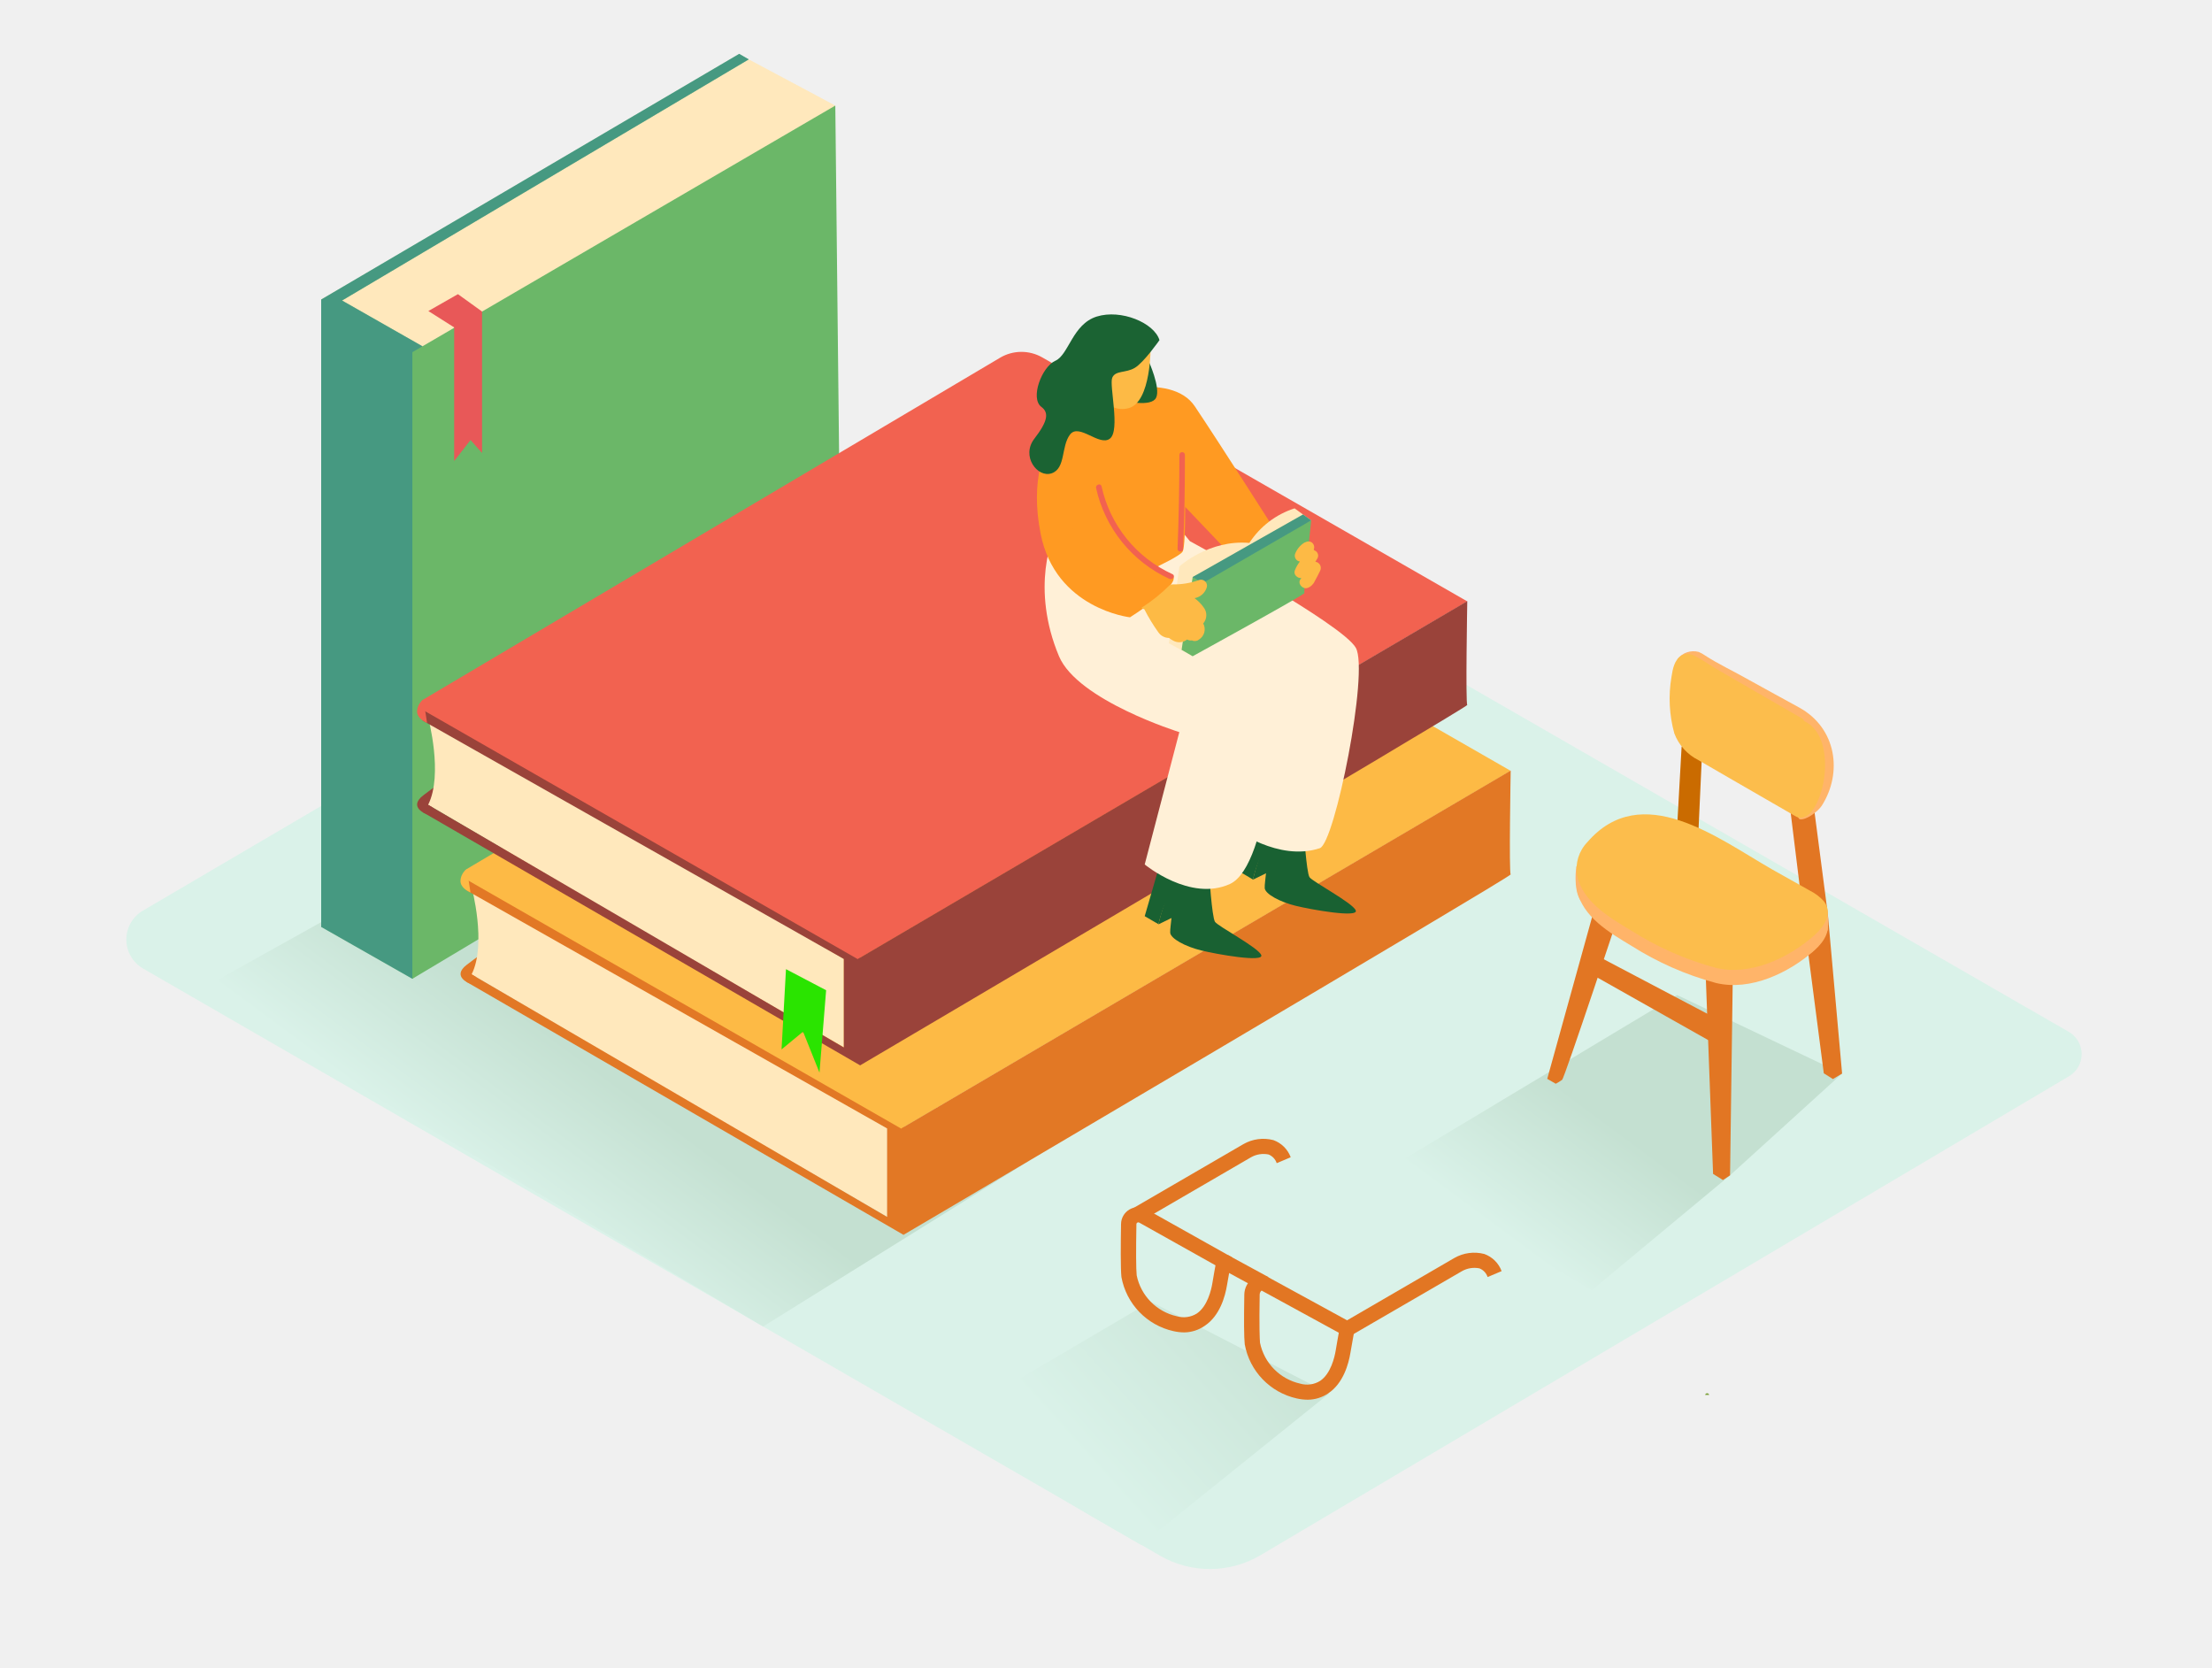
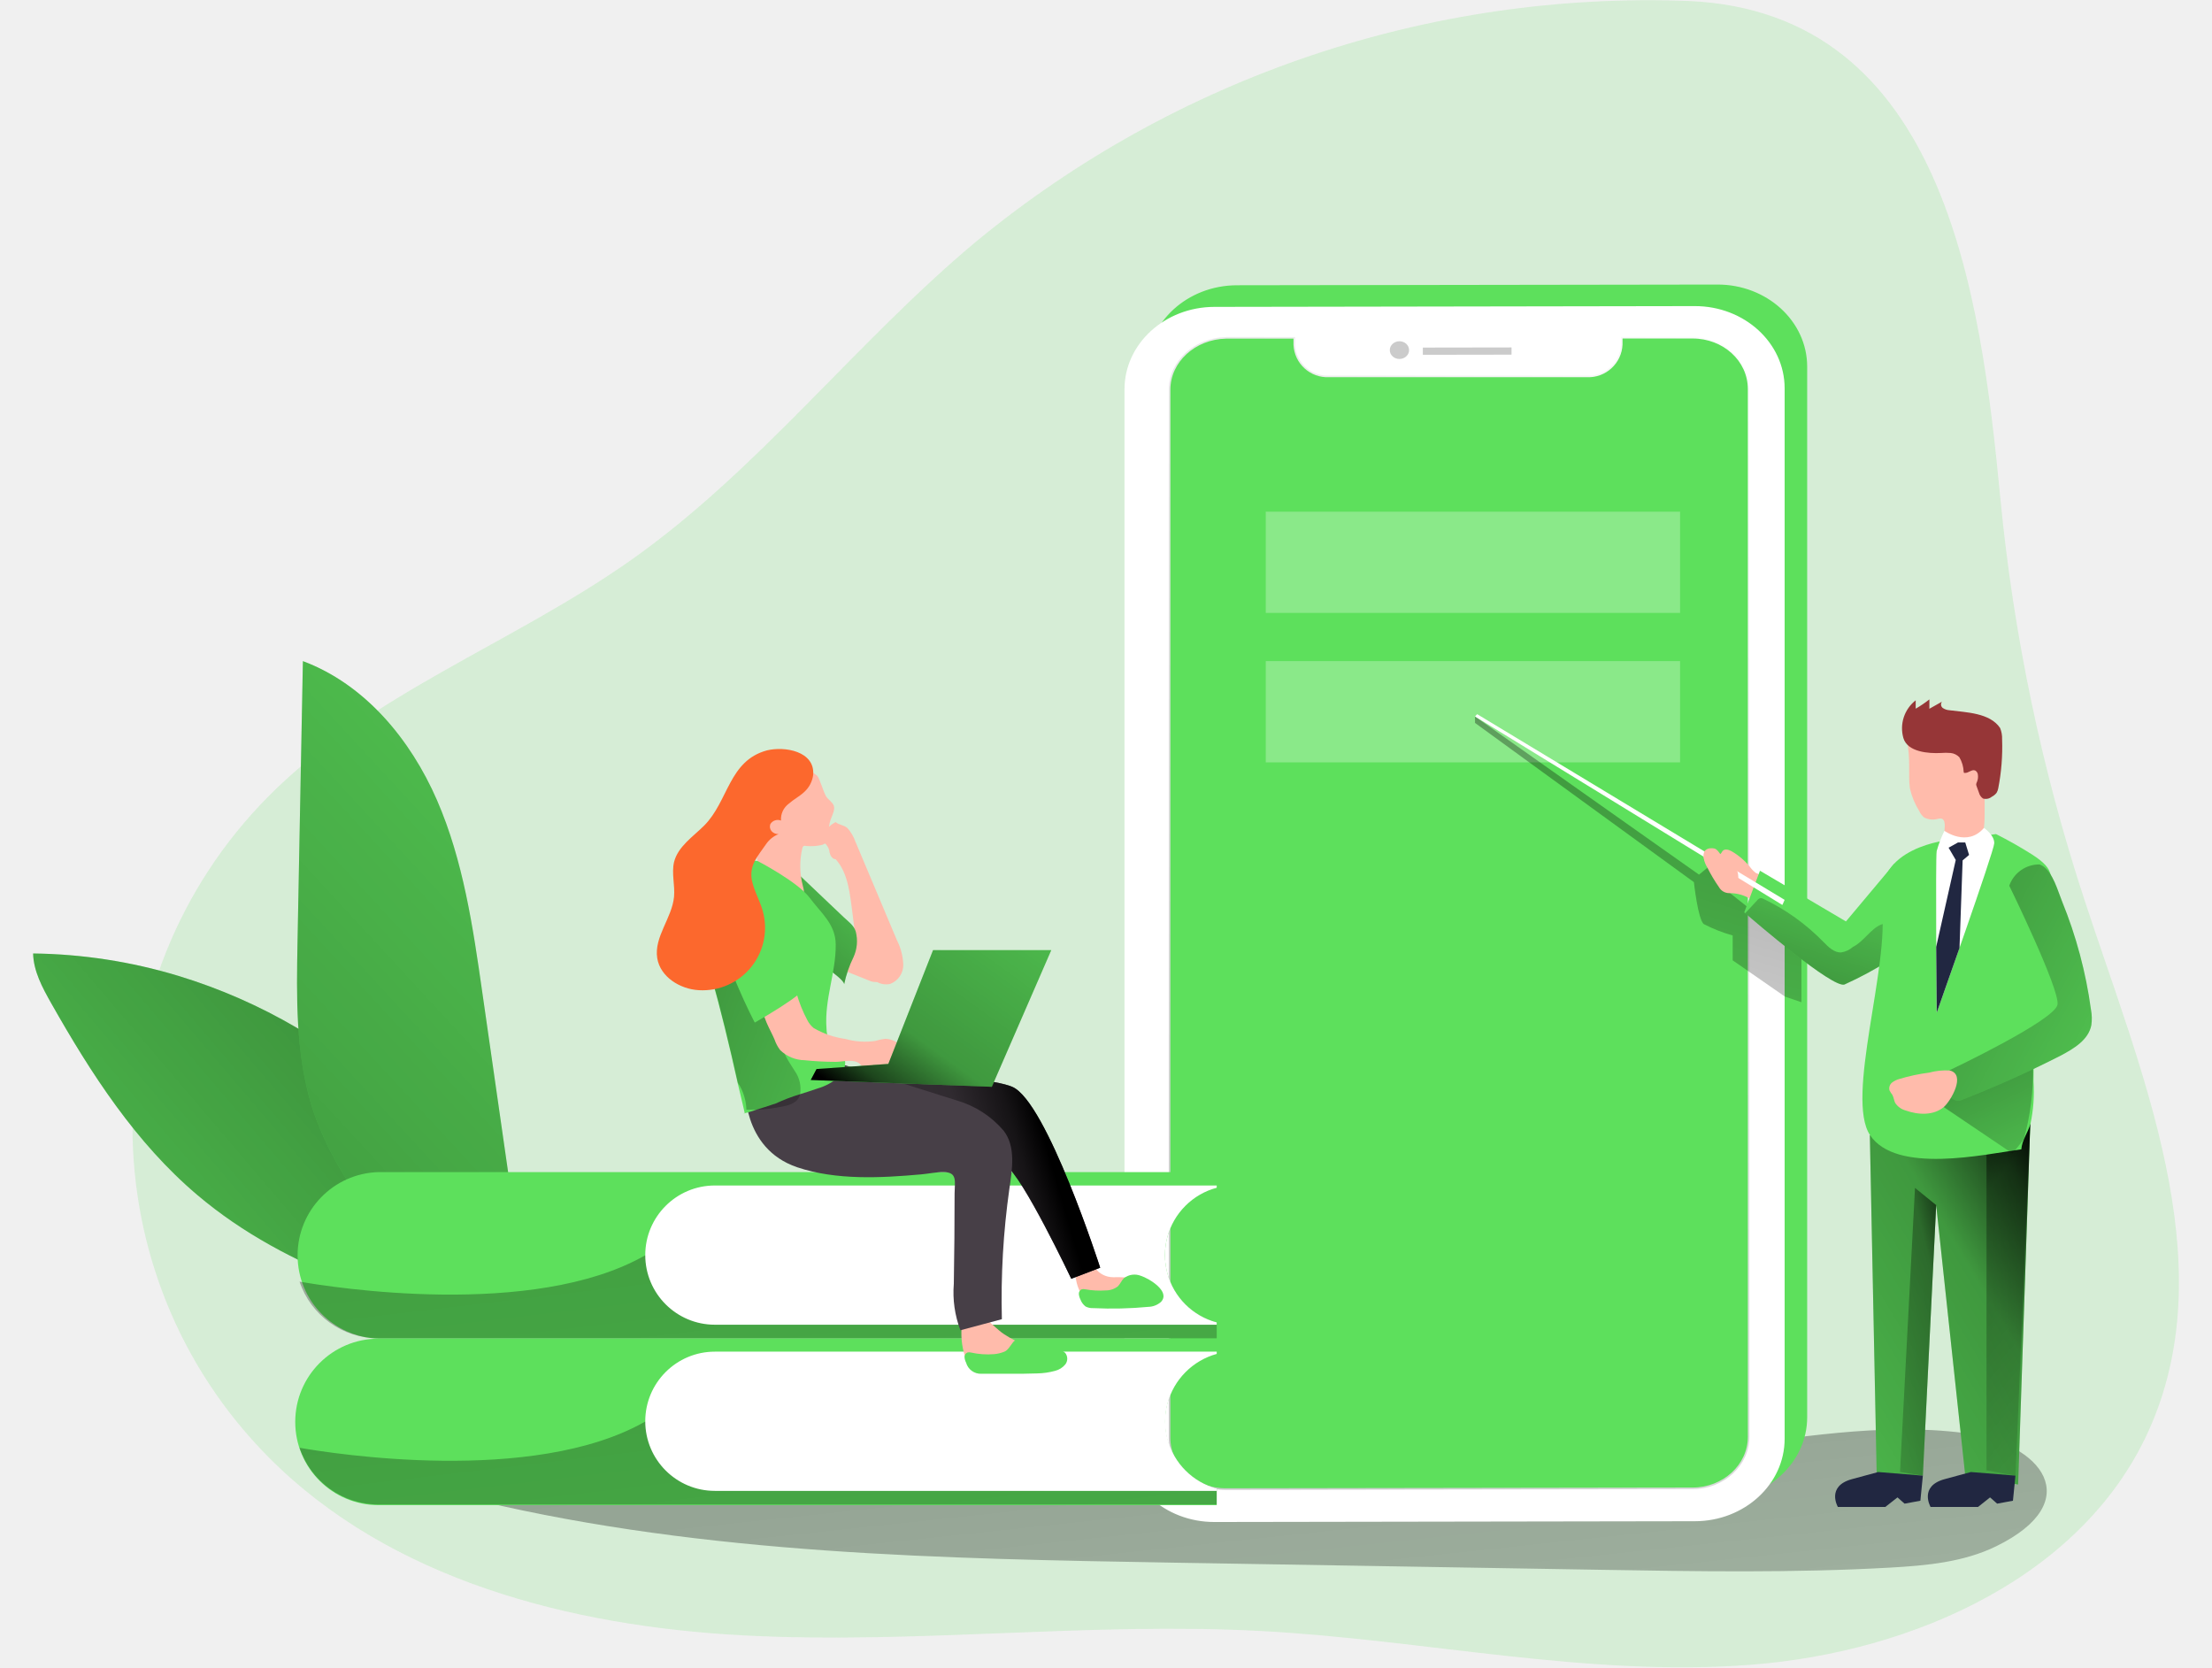
- <svg xmlns="http://www.w3.org/2000/svg" xmlns:xlink="http://www.w3.org/1999/xlink" id="Layer_1" data-name="Layer 1" viewBox="0 0 400 300" width="406" height="306" class="illustration styles_illustrationTablet__1DWOa">
+ <svg xmlns="http://www.w3.org/2000/svg" xmlns:xlink="http://www.w3.org/1999/xlink" id="Layer_1" data-name="Layer 1" viewBox="0 0 302.72 235.2" width="406" height="306" class="illustration styles_illustrationTablet__1DWOa">
  <defs>
-     <linearGradient id="linear-gradient" x1="195.71" y1="262.72" x2="234.85" y2="227.39" gradientUnits="userSpaceOnUse">
-       <stop offset="0" stop-color="#daf2e9" />
-       <stop offset="1" stop-color="#c4e0d1" />
+     <linearGradient id="linear-gradient" x1="174.77" y1="165.62" x2="202.08" y2="421.46" gradientUnits="userSpaceOnUse">
+       <stop offset="0.01" />
+       <stop offset="0.08" stop-opacity="0.69" />
+       <stop offset="0.21" stop-opacity="0.32" />
+       <stop offset="1" stop-opacity="0" />
    </linearGradient>
-     <linearGradient id="linear-gradient-2" x1="274.97" y1="224.92" x2="291.52" y2="202.58" xlink:href="#linear-gradient" />
-     <linearGradient id="linear-gradient-3" x1="93.44" y1="217.36" x2="110.5" y2="194.33" xlink:href="#linear-gradient" />
+     <linearGradient id="linear-gradient-2" x1="2631.48" y1="460.28" x2="2751.85" y2="556.42" gradientTransform="matrix(-1.09, 0, 0, 1, 3152.05, -359.14)" gradientUnits="userSpaceOnUse">
+       <stop offset="0" stop-color="#fff" />
+       <stop offset="1" stop-color="#cbcbcb" />
+     </linearGradient>
+     <linearGradient id="linear-gradient-3" x1="244.95" y1="113.63" x2="214.28" y2="215.44" xlink:href="#linear-gradient" />
+     <linearGradient id="linear-gradient-4" x1="2690.68" y1="421.99" x2="2690.61" y2="430.04" gradientTransform="matrix(-1.09, 0, 0, 1, 3143.35, -384.16)" xlink:href="#linear-gradient-2" />
+     <linearGradient id="linear-gradient-5" x1="2698.92" y1="422.95" x2="2699.37" y2="428.84" gradientTransform="matrix(-1.09, -0.01, -0.01, 1, 3156.12, -330.49)" xlink:href="#linear-gradient-2" />
+     <linearGradient id="linear-gradient-6" x1="-1512.98" y1="157.17" x2="-1613.51" y2="242.81" gradientTransform="translate(1590.6)" gradientUnits="userSpaceOnUse">
+       <stop offset="0.01" />
+       <stop offset="0.13" stop-opacity="0.69" />
+       <stop offset="0.25" stop-opacity="0.32" />
+       <stop offset="1" stop-opacity="0" />
+     </linearGradient>
+     <linearGradient id="linear-gradient-7" x1="-9.47" y1="231.98" x2="141.92" y2="92.09" gradientTransform="matrix(1, 0, 0, 1, 0, 0)" xlink:href="#linear-gradient-6" />
+     <linearGradient id="linear-gradient-8" x1="112.46" y1="163.82" x2="132.46" y2="142.38" xlink:href="#linear-gradient" />
+     <linearGradient id="linear-gradient-9" x1="100.89" y1="123.79" x2="131.07" y2="377.48" xlink:href="#linear-gradient" />
+     <linearGradient id="linear-gradient-10" x1="152.41" y1="187.18" x2="99.83" y2="202.51" xlink:href="#linear-gradient" />
+     <linearGradient id="linear-gradient-11" x1="100.89" y1="147.28" x2="131.07" y2="400.96" xlink:href="#linear-gradient" />
+     <linearGradient id="linear-gradient-12" x1="89.23" y1="160.3" x2="153.21" y2="185.33" xlink:href="#linear-gradient" />
+     <linearGradient id="linear-gradient-13" x1="118.61" y1="157.99" x2="154.71" y2="107.84" xlink:href="#linear-gradient" />
+     <linearGradient id="linear-gradient-14" x1="2958.4" y1="196.62" x2="3038.64" y2="244.33" gradientTransform="matrix(-1, 0, 0, 1, 3250.14, -25.02)" xlink:href="#linear-gradient" />
+     <linearGradient id="linear-gradient-15" x1="2989.63" y1="192.45" x2="2946.76" y2="229.2" gradientTransform="matrix(-1, 0, 0, 1, 3250.14, -25.02)" xlink:href="#linear-gradient" />
+     <linearGradient id="linear-gradient-16" x1="3002.72" y1="170.62" x2="2992.01" y2="137.53" gradientTransform="matrix(-1, 0, 0, 1, 3258.84, 0)" xlink:href="#linear-gradient" />
+     <linearGradient id="linear-gradient-17" x1="2978.3" y1="168.75" x2="2962.43" y2="202.61" gradientTransform="matrix(-1, 0, 0, 1, 3258.84, 0)" xlink:href="#linear-gradient" />
+     <linearGradient id="linear-gradient-18" x1="2974.43" y1="210.71" x2="3004" y2="217.36" gradientTransform="matrix(-1, 0, 0, 1, 3250.14, -25.02)" xlink:href="#linear-gradient" />
+     <linearGradient id="linear-gradient-19" x1="2995.43" y1="151.64" x2="2937.08" y2="182.77" gradientTransform="matrix(-1, 0, 0, 1, 3258.84, 0)" xlink:href="#linear-gradient" />
  </defs>
-   <path d="M25.89,174.4,209.8,280.57a18,18,0,0,0,18.13-.1l146.22-86.61a4.65,4.65,0,0,0,0-8C341.64,167.13,204.68,88.2,182.4,75.57a6.06,6.06,0,0,0-6.06,0L25.85,163.91A6.06,6.06,0,0,0,25.89,174.4Z" fill="#daf2e9" />
-   <path d="M208.07,234.61l-37.39,22s5.36,4.14,26.78,16.86l8.87,5.12,34-27.35" fill="url(#linear-gradient)" />
-   <path d="M303.28,179.18,250.64,210.8s15.78,9,37.2,21.76l25-20.78,20.26-18.4" fill="url(#linear-gradient-2)" />
-   <path d="M82.31,152.47,35.6,178.54s81,47.85,102.39,60.58l48.15-30" fill="url(#linear-gradient-3)" />
-   <polyline points="135.4 10 151.05 18.35 108.31 58.6 70.62 70.44 58.08 53.42" fill="#ffe8bc" />
-   <polyline points="76.39 61.87 61.86 53.6 135.4 10 133.67 9 58.08 53.42 58.08 166.86 74.57 176.24 80.86 169.68" fill="#6bb768" />
-   <polyline points="76.39 61.87 61.86 53.6 135.4 10 133.67 9 58.08 53.42 58.08 166.86 74.57 176.24 80.86 169.68" fill="#1371a5" opacity="0.42" />
-   <polygon points="151.05 18.35 74.57 62.94 74.57 176.24 152.26 129.81 151.05 18.35" fill="#6bb768" />
-   <polygon points="77.46 55.5 82.13 58.46 82.13 82.62 85.09 78.82 87.17 81.17 87.17 55.59 82.81 52.45 77.46 55.5" fill="#e85858" />
-   <path d="M85.28,177.17c-.37,0-3.67-1.32-.89-3.45a57.19,57.19,0,0,1,5.78-3.95" fill="#e27825" />
-   <path d="M85.28,159.66s2.78,10.29,0,15.78l37.79,22.22,37.38,21.63v-16" fill="#ffe8bc" />
-   <path d="M84,158.06q.13,1.07.27,2.14l76.15,43.1v16L84.35,174.9c0,.63,0,1.26,0,1.9l79.05,45.75V200.75Z" fill="#e27825" />
-   <path d="M84.44,158.34l78.54,45,110.2-64.7L196.33,94.53a7.58,7.58,0,0,0-7.63.05L84.43,156.38A1.14,1.14,0,0,0,84.44,158.34Z" fill="#fdba45" />
-   <path d="M163.38,222.54s110.13-64.86,109.8-65.17,0-18.77,0-18.77L163,203.3Z" fill="#e27825" />
-   <path d="M84.43,156.38a2.8,2.8,0,0,0-1.15,2c-.13,1.34,1.3,2,1.8,2.27" fill="#fdba45" />
-   <path d="M309.07,251.49a.37.37,0,0,0-.73,0" fill="#7a9f36" />
-   <polyline points="289.03 172.19 309.45 182.94 310.06 187.98 288.45 175.79" fill="#e27623" />
-   <path d="M288.2,164l-8.41,30.33,1.54.89a9.59,9.59,0,0,0,1.15-.71c.45-.35,10.91-31.88,10.91-31.88" fill="#e27623" />
-   <polyline points="307.6 158.04 313.34 175.95 312.85 211.78 311.56 212.63 309.78 211.52 308.46 175.93 303.28 158.04" fill="#e27623" />
-   <path d="M285.06,155.89s-.64,4,.73,6.17,5-3.28,5-3.28" fill="#ffb469" />
-   <polyline points="304.09 134.24 303.28 148.75 307.08 150.72 307.79 135.17" fill="#ca6b00" />
-   <polyline points="327.97 144.92 330.53 164.53 333.11 193.38 331.45 194.37 329.8 193.33 326.12 164.98 323.65 144.92" fill="#e27623" />
-   <path d="M325.39,147.37c1.07.33,3.37-1.36,4.06-2.45,3.77-5.93,2.68-14-4.1-17.73-3-1.66-6.11-3.32-9.1-5-2.66-1.52-5.47-2.81-8-4.46a5.9,5.9,0,0,0-1.07-.59,3.66,3.66,0,0,0-3.86,1.32" fill="#ffb469" />
-   <path d="M325.67,147.11c1.82-.06,2.86-2.47,3.39-3.89,1.47-3.89,1.76-11.29-2.67-13.51a.53.53,0,0,1-.31-.42l-8.51-4.91-6.58-3.8c-1.15-.66-2.24-1.42-3.39-2.09s-2.28-1.44-3.55-.68-1.58,2.41-1.8,3.88a23.51,23.51,0,0,0,.52,10.18,8.92,8.92,0,0,0,4.37,4.84l6.11,3.54,11.33,6.54a2.42,2.42,0,0,0,.59.27A1.69,1.69,0,0,0,325.67,147.11Z" fill="#fcbd4c" />
-   <path d="M326.91,162.82l.35.2a8.51,8.51,0,0,1,2.54,1.91c1.72,2.16.06,4.62-1.65,6.13-4.61,4.1-11.6,7.45-17.85,5.94A55.4,55.4,0,0,1,295,170.27c-3.91-2.35-8.8-5.19-9.82-10a7,7,0,0,1,1.86-6c9.81-11.37,23.62-.7,33.32,4.87Z" fill="#ffb469" />
-   <path d="M330.31,163.26a13,13,0,0,1,.2,4.16,11.72,11.72,0,0,1-2.81,4c-1.14.92-.46-5.5-.46-5.5" fill="#ffb469" />
-   <path d="M326.91,160.09l.35.2a8.51,8.51,0,0,1,2.54,1.91c1.72,2.16.06,4.62-1.65,6.13-4.61,4.1-11.6,7.45-17.85,5.94A55.4,55.4,0,0,1,295,167.54c-3.91-2.35-8.8-5.19-9.82-10a7,7,0,0,1,1.86-6c9.81-11.37,23.62-.7,33.32,4.87Z" fill="#fcbd4c" />
-   <path d="M77.42,146.53c-.37,0-3.67-1.32-.89-3.45a57.19,57.19,0,0,1,5.78-3.95" fill="#9a433a" />
-   <path d="M77.42,129s2.78,10.29,0,15.78L115.21,167l37.38,21.63v-16" fill="#ffe8bc" />
-   <path d="M76.17,127.42q.13,1.07.27,2.14l76.15,43.1v16L76.5,144.25c0,.63,0,1.26,0,1.9l79.05,45.75V170.11Z" fill="#9a433a" />
-   <path d="M76.59,127.7l78.54,45L265.33,108,188.48,63.89a7.58,7.58,0,0,0-7.63.05L76.58,125.73A1.14,1.14,0,0,0,76.59,127.7Z" fill="#f26250" />
-   <path d="M155.53,191.9S265.66,127,265.33,126.73s0-18.77,0-18.77l-110.2,64.7Z" fill="#9a433a" />
-   <path d="M76.58,125.73a2.8,2.8,0,0,0-1.15,2c-.13,1.34,1.3,2,1.8,2.27" fill="#f26250" />
-   <polygon points="142.13 174.5 141.33 189.01 145.22 185.8 148.19 193.21 149.39 178.31 142.13 174.5" fill="#2ae400" />
-   <path d="M214.19,240.18a9.1,9.1,0,0,1-2-.23,12.27,12.27,0,0,1-9.4-9.78c-.17-1.58-.13-6.09-.07-9.6a3.09,3.09,0,0,1,4.5-2.7l0,0,15.64,8.77-.25,1s-.21.9-.73,4c-.33,2-1.27,5.5-4,7.33A6.63,6.63,0,0,1,214.19,240.18Zm-8.34-19.9a.34.34,0,0,0-.18.05.33.33,0,0,0-.17.29c-.09,4.84-.07,8.13.05,9.25a9.53,9.53,0,0,0,7.26,7.39,4.46,4.46,0,0,0,3.62-.5c1.92-1.3,2.61-4.28,2.81-5.51.25-1.53.44-2.55.56-3.2L206,220.32A.34.34,0,0,0,205.85,220.28Z" fill="#e27623" />
-   <path d="M236.49,252.35a9.1,9.1,0,0,1-2-.23,12.27,12.27,0,0,1-9.4-9.78c-.14-1.29-.16-4.25-.08-9a3.69,3.69,0,0,1,1.7-3.06,2.62,2.62,0,0,1,2.59-.1l0,0,15.88,8.68-.25,1s-.21.9-.73,4c-.33,2-1.27,5.5-4,7.33A6.63,6.63,0,0,1,236.49,252.35Zm-8.36-19.74a1,1,0,0,0-.34.74c-.1,5.75,0,7.91.06,8.7a9.53,9.53,0,0,0,7.26,7.39,4.46,4.46,0,0,0,3.62-.5c1.92-1.3,2.61-4.28,2.81-5.51.25-1.52.44-2.53.56-3.19Z" fill="#e27623" />
-   <path d="M244.35,240.72,243,238.34l20-11.62a7.25,7.25,0,0,1,5.41-.72,5.22,5.22,0,0,1,3.13,3.1l-2.53,1.07a2.55,2.55,0,0,0-1.48-1.57,4.57,4.57,0,0,0-3.15.5Z" fill="#e27623" />
-   <path d="M206.24,220.13l-1.38-2.38,20-11.62a7.25,7.25,0,0,1,5.41-.72,5.22,5.22,0,0,1,3.13,3.1l-2.53,1.07a2.56,2.56,0,0,0-1.47-1.57,4.56,4.56,0,0,0-3.17.5Z" fill="#e27623" />
-   <rect x="223.66" y="225.18" width="2.75" height="8.36" transform="translate(-83.98 317.44) rotate(-61.45)" fill="#e27623" />
-   <path d="M209.48,166.4l3.76-1.83s.3-3.3-1-4S209.48,166.4,209.48,166.4Z" fill="#196132" />
-   <path d="M218.63,157s.52,8.11,1.08,8.94,7.77,4.61,8.36,6-8-.12-10.88-.83-5.48-2.13-5.58-3.19,1-6.51,0-6.39-2.13,4.83-2.13,4.83L207,164.92l5.52-19" fill="#196132" />
-   <path d="M226.57,158.32l3.76-1.83s.3-3.3-1-4S226.57,158.32,226.57,158.32Z" fill="#196132" />
-   <path d="M235.72,148.93s.52,8.11,1.08,8.94,7.77,4.61,8.36,6-8-.12-10.88-.83-5.48-2.13-5.58-3.19,1-6.51,0-6.39-2.13,4.83-2.13,4.83l-2.49-1.48,5.52-19" fill="#196132" />
-   <path d="M207.76,88.09c-1.32,1.27-4.41,18.93-2.35,27.41s22.66,12,22.66,12l-4.84,21.61s7.89,6,15.43,3.52c2.72-.88,8.92-31.91,6.52-36.23s-30-19.28-30-19.28" fill="#fff0d7" />
-   <path d="M191.5,94.53c-1.32,1.27-5.12,11.2,0,23.39,3.38,8,21.76,13.72,21.76,13.72L207,155.57s8.23,6.82,15.43,3.52,9.22-32.7,6.82-37-26.31-19.54-26.31-19.54" fill="#fff0d7" />
-   <path d="M198,70.78s-13.63,5.66-9.82,25c2.68,13.6,16.16,15.1,16.16,15.1s8.83-5.56,7.84-7.42l-12-6.25,13.59-6.87,9.81,10.29,7-5.46s-10.12-15.88-14.52-22.44S198,70.78,198,70.78Z" fill="#ff9a22" />
-   <line x1="237.11" y1="93.35" x2="235.88" y2="92.15" fill="#fff7f0" />
-   <path d="M215.67,103.61l-2.4-1.93s5.35-4.89,12.65-4.25a15.33,15.33,0,0,1,8.18-6.25l3,2.17" fill="#ffe8bc" />
-   <polyline points="213.27 101.68 211.37 115.57 215.66 117.92 219.04 105.23" fill="#ffe8bc" />
-   <path d="M215.67,103.61l-2,13.15,2,1.16s20.41-11.22,20.21-11.42,1.23-13.14,1.23-13.14" fill="#6bb768" />
-   <polygon points="235.63 92.29 215.66 103.61 217.54 104.67 237.11 93.35 235.63 92.29" fill="#6bb768" />
-   <polygon points="235.63 92.29 215.66 103.61 217.54 104.67 237.11 93.35 235.63 92.29" fill="#1371a5" opacity="0.42" />
-   <path d="M218.23,105.44a1.09,1.09,0,0,0-1.33-1.33,13.3,13.3,0,0,1-4.86.82,1,1,0,0,0-.51.12l0,0a29.57,29.57,0,0,1-5.15,4.13l.56.26a32.52,32.52,0,0,0,2.54,4.17,2.36,2.36,0,0,0,1.91,1,6,6,0,0,0,.78.5,2.24,2.24,0,0,0,2.5-.22,1.19,1.19,0,0,0,.87.16,1.14,1.14,0,0,0,1.23-.12,2.19,2.19,0,0,0,.81-2.94,2.28,2.28,0,0,0,.08-2.9,6.9,6.9,0,0,0-1.65-1.67A2.82,2.82,0,0,0,218.23,105.44Z" fill="#fdba45" />
-   <path d="M237.86,100.83c.12-.18.23-.37.34-.55a1,1,0,0,0-.49-1.49l-.15-.14a1.09,1.09,0,0,0-.44-1.37,1.11,1.11,0,0,0-1,0,1,1,0,0,0-.27.11,4.15,4.15,0,0,0-1.67,2.06,1.08,1.08,0,0,0,.5,1.22,1.15,1.15,0,0,0,.38.12h0a6.67,6.67,0,0,0-.92,1.63c-.28.76.5,1.43,1.19,1.36l-.16.22c-.6.78.39,1.83,1.22,1.59a2.25,2.25,0,0,0,1.34-1.21c.35-.64.69-1.28,1-1.93A1.13,1.13,0,0,0,237.86,100.83Z" fill="#fdba45" />
-   <path d="M214.25,85.4s.33,12.26-.4,13.6-13.68,6.84-13.68,6.84l-8-10.1Z" fill="#ff9a22" />
-   <path d="M207.66,64.42s2.28,5,1.4,6.76-5.68.56-5.68.56" fill="#1b6333" />
-   <path d="M208.07,61.88s.14,10.1-4,11.19-6.34-4-6.34-4-.84-6.82.5-8.25S205.88,59,208.07,61.88Z" fill="#fdba45" />
-   <path d="M209.67,60.76s-2.79,4-4.44,5-3.52.43-4.1,1.8,1.49,9.49-.41,11-5.6-2.87-7.23-.72-.75,6.11-3.31,7-5.58-3.09-3.14-6.25,2.68-4.71,1.28-5.75c-2.09-1.55.07-7.26,2.51-8.34s3.1-6.62,7.49-8S208.72,57.63,209.67,60.76Z" fill="#1b6333" />
-   <path d="M213.27,81.51q0,8.48-.33,17c0,.64,1,.64,1,0q.35-8.48.33-17A.5.5,0,0,0,213.27,81.51Z" fill="#f26250" />
-   <path d="M212,103.07A22.76,22.76,0,0,1,199.2,87.21c-.14-.63-1.1-.36-1,.27a23.69,23.69,0,0,0,13.29,16.46C212.11,104.2,212.62,103.34,212,103.07Z" fill="#f26250" />
+   <path d="M141.77,59.07c-17,14.18-30.64,32.2-48.71,44.95-16.7,11.79-36.85,18.87-51.22,33.4a66.2,66.2,0,0,0,.08,93.16c17.18,17.32,42.59,23.84,66.94,25.13s48.79-1.92,73.15-.61c23.05,1.24,46,6.52,69,4.76s47.39-12.59,56.49-33.8c10.06-23.47-1.47-49.88-9.42-74.15A262.36,262.36,0,0,1,286.24,95.4c-2.76-28.74-7.83-68.65-44-70.24A149.18,149.18,0,0,0,141.77,59.07Z" transform="translate(-8.7 -25.02)" fill="#5de05c" opacity="0.18" style="isolation: isolate;" />
+   <path d="M245.55,229.38c-54.61,7-109.94,1.62-165,1.78-4,0-9.45,1.66-8.82,5.59,32,7.56,65.23,8.15,98.13,8.71l59.87,1c13.69.23,27.39.46,41-.31,5.09-.29,10.31-.76,14.9-3,12.89-6.3,6.5-14.59-4.62-16C269.26,225.67,257.24,227.88,245.55,229.38Z" transform="translate(-8.7 -25.02)" fill="url(#linear-gradient)" />
+   <path d="M165.86,76.89v148.2c0,6.41,5.68,11.59,12.68,11.58l67.76-.1c7,0,12.68-5.22,12.68-11.62V76.74c0-6.41-5.68-11.6-12.68-11.58l-67.76.1C171.54,65.27,165.86,70.48,165.86,76.89Zm6.46.1c0-3.95,3.5-7.16,7.82-7.16l9.55,0v.88a4.8,4.8,0,0,0,5,4.57l36.43-.06a4.82,4.82,0,0,0,5-4.58v-.88l9.86,0c4.32,0,7.82,3.19,7.82,7.14V224.65c0,3.95-3.5,7.15-7.82,7.16l-65.84.11c-4.32,0-7.82-3.19-7.82-7.14Z" transform="translate(-8.7 -25.02)" fill="#5de05c" />
+   <path d="M162.67,79.93V228.14c0,6.41,5.68,11.59,12.68,11.58l67.77-.11c7,0,12.68-5.21,12.68-11.62V79.79c0-6.41-5.68-11.6-12.68-11.59l-67.77.11C168.35,68.32,162.67,73.53,162.67,79.93Zm6.47.11c0-4,3.49-7.16,7.81-7.17h9.55v.88a4.79,4.79,0,0,0,5,4.56l36.42,0a4.82,4.82,0,0,0,5-4.59v-.87l9.87,0c4.31,0,7.81,3.19,7.81,7.14V227.7c0,3.94-3.5,7.15-7.81,7.16L177,235c-4.32,0-7.81-3.19-7.81-7.14Z" transform="translate(-8.7 -25.02)" fill="#fff" />
+   <path d="M169.14,80V227.82c0,4,3.49,7.15,7.81,7.14l65.85-.1c4.31,0,7.81-3.22,7.81-7.16V79.91c0-4-3.5-7.15-7.81-7.14l-9.87,0v.87a4.82,4.82,0,0,1-5,4.59l-36.42,0a4.79,4.79,0,0,1-5-4.56v-.88H177C172.63,72.88,169.14,76.09,169.14,80Z" transform="translate(-8.7 -25.02)" fill="none" stroke-miterlimit="10" stroke-width="0.45" stroke="url(#linear-gradient-2)" />
+   <path d="M169.14,80V227.82c0,4,3.49,7.15,7.81,7.14l65.85-.1c4.31,0,7.81-3.22,7.81-7.16V79.91c0-4-3.5-7.15-7.81-7.14l-9.87,0v.87a4.82,4.82,0,0,1-5,4.59l-36.42,0a4.79,4.79,0,0,1-5-4.56v-.88H177C172.63,72.88,169.14,76.09,169.14,80Z" transform="translate(-8.7 -25.02)" fill="#5de05c" />
+   <rect x="173.9" y="93.26" width="58.45" height="14.28" fill="#fff" opacity="0.28" />
+   <rect x="173.9" y="72.18" width="58.45" height="14.28" fill="#fff" opacity="0.28" />
+   <path d="M212.12,126.09V127L243,149.46s.57,5.29,1.4,5.92a21.5,21.5,0,0,0,4.07,1.6v3.51l7.37,5.11,2.33.8V159l-10.08-8-3.15-3.6-1.22,1Z" transform="translate(-8.7 -25.02)" fill="url(#linear-gradient-3)" />
+   <polygon points="196.06 50.05 208.57 50.03 208.57 49.01 196.06 49.03 196.06 50.05" fill="url(#linear-gradient-4)" />
+   <ellipse cx="201.45" cy="74.42" rx="1.36" ry="1.25" transform="translate(-9.41 -23.06) rotate(-0.56)" fill="url(#linear-gradient-5)" />
+   <path d="M8.7,159.52c.06,2.51,1.31,4.82,2.54,7,5.62,9.93,11.93,19.72,20.65,27.09,12.8,10.84,29.58,15.51,45.78,19.89-1.45-.71-3.2-8.17-3.84-9.81-1.25-3.22-2.42-6.46-3.63-9.69-1.9-5.11-5.9-9.22-9.79-13a77.62,77.62,0,0,0-31.22-18.32A73.76,73.76,0,0,0,8.7,159.52Z" transform="translate(-8.7 -25.02)" fill="#5de05c" />
+   <path d="M8.7,159.52c.06,2.51,1.31,4.82,2.54,7,5.62,9.93,11.93,19.72,20.65,27.09,12.8,10.84,29.58,15.51,45.78,19.89-1.45-.71-3.2-8.17-3.84-9.81-1.25-3.22-2.42-6.46-3.63-9.69-1.9-5.11-5.9-9.22-9.79-13a77.62,77.62,0,0,0-31.22-18.32A73.76,73.76,0,0,0,8.7,159.52Z" transform="translate(-8.7 -25.02)" fill="url(#linear-gradient-6)" />
+   <path d="M72.08,165.08c-1.32-9.24-2.68-18.62-6.4-27.18s-10.17-16.36-18.92-19.62Q46.39,138.14,46,158c-.14,7.65-.27,15.44,1.92,22.77C51.76,193.6,65.12,208.67,78,212.91c1.91-6.17-1.29-15.51-2.2-21.92Z" transform="translate(-8.7 -25.02)" fill="#5de05c" />
+   <path d="M72.08,165.08c-1.32-9.24-2.68-18.62-6.4-27.18s-10.17-16.36-18.92-19.62Q46.39,138.14,46,158c-.14,7.65-.27,15.44,1.92,22.77C51.76,193.6,65.12,208.67,78,212.91c1.91-6.17-1.29-15.51-2.2-21.92Z" transform="translate(-8.7 -25.02)" fill="url(#linear-gradient-7)" />
+   <path d="M121.91,146.22c-.45,0-.73-.48-.84-.92a2,2,0,0,0-.54-1.2c-.18-.14-.44-.23-.51-.45a.61.61,0,0,1,0-.3,3.56,3.56,0,0,1,1.9-2.36c.48.42,1.21.41,1.67.85a5.62,5.62,0,0,1,1.1,1.86l4.48,10.64,1.4,3.32a8.27,8.27,0,0,1,.89,3.41,2.85,2.85,0,0,1-1.86,2.75,2.64,2.64,0,0,1-2.21-.52,5.11,5.11,0,0,1-1.42-1.86c-1.16-2.34-1.33-5-1.68-7.63S123.69,148.14,121.91,146.22Z" transform="translate(-8.7 -25.02)" fill="#ffbbab" />
+   <path d="M121.48,154.58a1,1,0,0,0-.79-.21.83.83,0,0,0-.37.27,4.72,4.72,0,0,0-1,4.15,3.28,3.28,0,0,0,.82,1.68,4.71,4.71,0,0,0,1.63.93l4.82,1.92a2.15,2.15,0,0,0,1.18.22,1.66,1.66,0,0,0,1-.8,3.87,3.87,0,0,0,.4-3.28C128.27,156.65,123.79,155.94,121.48,154.58Z" transform="translate(-8.7 -25.02)" fill="#ffbbab" />
+   <path d="M116.44,148.12l3.83,3.64,2.79,2.65c.63.6,1.43,1.14,1.69,2a5.39,5.39,0,0,1-.32,3.64,16.07,16.07,0,0,0-1.31,3.81c0-.48-1.53-1.59-1.87-1.86-.74-.58-1.52-1.09-2.26-1.66s-1.66-1.16-1.92-1.9A6.76,6.76,0,0,1,117,157l-.49-7.7Z" transform="translate(-8.7 -25.02)" fill="#5de05c" />
+   <path d="M116.44,148.12l3.83,3.64,2.79,2.65c.63.6,1.43,1.14,1.69,2a5.39,5.39,0,0,1-.32,3.64,16.07,16.07,0,0,0-1.31,3.81c0-.48-1.53-1.59-1.87-1.86-.74-.58-1.52-1.09-2.26-1.66s-1.66-1.16-1.92-1.9A6.76,6.76,0,0,1,117,157l-.49-7.7Z" transform="translate(-8.7 -25.02)" fill="url(#linear-gradient-8)" />
+   <path d="M171.26,195.12a9.78,9.78,0,0,0-2.88,6.94,9.66,9.66,0,0,0,.84,4,9.8,9.8,0,0,0,6.46,5.54v2.25H57.42a11.75,11.75,0,0,1,0-23.49H175.68v2.25A9.78,9.78,0,0,0,171.26,195.12Z" transform="translate(-8.7 -25.02)" fill="#5de05c" />
+   <path d="M175.68,211.56v2.25H57.42a11.72,11.72,0,0,1-11.13-8c4.49.79,32.93,5.32,48.76-3.71l74.17,4A9.8,9.8,0,0,0,175.68,211.56Z" transform="translate(-8.7 -25.02)" fill="url(#linear-gradient-9)" />
+   <path d="M171.26,195.12a9.82,9.82,0,0,0,4.42,16.44v.33h-70.8a9.82,9.82,0,1,1,0-19.64h70.8v.32A9.78,9.78,0,0,0,171.26,195.12Z" transform="translate(-8.7 -25.02)" fill="#fff" />
+   <path d="M157.53,208.56a3,3,0,0,0,1.34.24l7,.17a1.75,1.75,0,0,0,.56-.06,1.1,1.1,0,0,0,.59-1.13,2.86,2.86,0,0,0-2.37-2.37,20.43,20.43,0,0,0-3.59-.22,3.14,3.14,0,0,1-2.51-1.26c-.55-.69-1.21-1.4-2.12-.74C155,204.28,156.17,207.83,157.53,208.56Z" transform="translate(-8.7 -25.02)" fill="#ffbbab" />
+   <path d="M122.42,176.9s19.55-.61,24.41,1.43,12.41,25.52,12.41,25.52l-4.08,1.56s-6.94-14.62-9.22-15.93-26.71-6.11-26.71-6.11S117.36,181.94,122.42,176.9Z" transform="translate(-8.7 -25.02)" fill="#473f47" />
+   <path d="M122.42,176.9s19.55-.61,24.41,1.43,12.41,25.52,12.41,25.52l-4.08,1.56s-6.94-14.62-9.22-15.93-26.71-6.11-26.71-6.11S117.36,181.94,122.42,176.9Z" transform="translate(-8.7 -25.02)" fill="url(#linear-gradient-10)" />
+   <path d="M171.26,218.6a9.79,9.79,0,0,0-2.88,7,9.65,9.65,0,0,0,.84,3.95,9.77,9.77,0,0,0,6.46,5.54v2.25H57.42a11.74,11.74,0,1,1,0-23.48H175.68v2.24A9.87,9.87,0,0,0,171.26,218.6Z" transform="translate(-8.7 -25.02)" fill="#5de05c" />
+   <path d="M175.68,235v2.25H57.42a11.72,11.72,0,0,1-11.13-8c4.49.79,32.93,5.32,48.76-3.7l74.17,3.95A9.77,9.77,0,0,0,175.68,235Z" transform="translate(-8.7 -25.02)" fill="url(#linear-gradient-11)" />
+   <path d="M171.26,218.6A9.82,9.82,0,0,0,175.68,235v.33h-70.8a9.82,9.82,0,1,1,0-19.64h70.8v.32A9.87,9.87,0,0,0,171.26,218.6Z" transform="translate(-8.7 -25.02)" fill="#fff" />
+   <path d="M152.17,215.42a3.56,3.56,0,0,1,1.13.18,1,1,0,0,1,.68.84,1.14,1.14,0,0,1-.58.91c-.32.2-.68.32-1,.53a6.22,6.22,0,0,1-.85.6,2.57,2.57,0,0,1-1.64-.07,21.69,21.69,0,0,0-7.49-.47,3.06,3.06,0,0,1-.74,0,2.18,2.18,0,0,1-1.49-1.5,10.67,10.67,0,0,1-.44-4.74,1.06,1.06,0,0,1,.13-.5.87.87,0,0,1,.37-.29c2.38-1.18,3.68,1.17,5.42,2.31A13.25,13.25,0,0,0,152.17,215.42Z" transform="translate(-8.7 -25.02)" fill="#ffbbab" />
+   <path d="M109.16,178.12s-.59,8.88,7.34,11.56c5.5,1.85,11.82,1.51,17.51,1,1-.09,2.1-.33,3.12-.32,2,0,1.59,1.32,1.57,3q0,6.38-.11,12.75a15,15,0,0,0,.93,6.56l5.85-1.56a111.13,111.13,0,0,1,1.06-18.41c.38-2.64.95-5.94-.82-8.19a13.63,13.63,0,0,0-6.53-4.23l-15.84-5Z" transform="translate(-8.7 -25.02)" fill="#473f47" />
+   <path d="M120.57,137.35c.29.49.89.78,1.09,1.33s-.22,1.32-.46,2c-.32.91-.22,1.93-.54,2.85a1.09,1.09,0,0,1-.32.52,1.32,1.32,0,0,1-.49.19,7.11,7.11,0,0,1-2.06.12.6.6,0,0,0-.4,0,.57.57,0,0,0-.18.35,11,11,0,0,0,.08,5.26c.15.56.31,1.26-.11,1.66a1,1,0,0,1-.53.27c-1.31.32-2.57-.65-3.46-1.66a15.33,15.33,0,0,1-2-3,2.85,2.85,0,0,1-.35-1A3.36,3.36,0,0,1,111,145a22.31,22.31,0,0,0,.68-4.38c.1-1.89,0-3.86.68-5.61a3,3,0,0,1,1.15-1.47,3.8,3.8,0,0,1,2-.33,5.39,5.39,0,0,1,3.82,1.25C119.64,134.79,120.2,136.74,120.57,137.35Z" transform="translate(-8.7 -25.02)" fill="#ffbbab" />
+   <path d="M122.42,176.9a8.07,8.07,0,0,1-3.06,1.67c-.8.28-1.62.54-2.45.8a25.73,25.73,0,0,0-3.44,1.31c-1.18.39-2.06.68-2.73.88a19.11,19.11,0,0,1-1.84.55,1.43,1.43,0,0,1,.19-.09s-.4-1.77-1-4.25c-1-4.56-2.68-11.49-3.49-14.08a14.71,14.71,0,0,1-.29-5c.41-5.5,2.59-12.68,6.59-12.22,0,0,5.66,2.93,7.37,5.21,1.56,2.11,3.64,3.7,3.66,6.55.05,4-1.62,7.75-1.3,11.89a3.76,3.76,0,0,0,.44,1.73c.48.75,1.43,1.11,1.9,1.86A2.7,2.7,0,0,1,122.42,176.9Z" transform="translate(-8.7 -25.02)" fill="#5de05c" />
+   <path d="M116.16,176.11a4.44,4.44,0,0,1,.75,3.26,2,2,0,0,1-.6,1,3.64,3.64,0,0,1-1.63.68,20.84,20.84,0,0,1-3.94.51c-.47,0-.94,0-1.41,0a7.28,7.28,0,0,0-1.21-3.81c-1-4.56-2.68-11.49-3.49-14.08a14.71,14.71,0,0,1-.29-5,12.3,12.3,0,0,0,1.66-2.76c.3-.78.8-1.63,1.64-1.69s1.33.56,1.79,1.14c2.86,3.65,4.95,8.16,7.46,12.08a1,1,0,0,1,.21.58.89.89,0,0,1-.39.53c-1.08.9-2.23,2-2.35,3.38S115.34,174.8,116.16,176.11Z" transform="translate(-8.7 -25.02)" fill="url(#linear-gradient-12)" />
+   <path d="M113.3,171.66a5.15,5.15,0,0,0,.8,1.5,5.07,5.07,0,0,0,3.43,1.42,43.62,43.62,0,0,0,4.42.23c1,0,2.58-.48,3.42.32.2.2.35.44.56.63a2.8,2.8,0,0,0,1.94.57,15,15,0,0,0,4.48-.6.34.34,0,0,0,.24-.55,8.36,8.36,0,0,0-1.3-2.43,3.1,3.1,0,0,0-2.39-1.19,7.7,7.7,0,0,0-1.41.3,10,10,0,0,1-4.18-.28,12.23,12.23,0,0,1-4.49-1.54,3.51,3.51,0,0,1-.91-1.14,19.14,19.14,0,0,1-1.5-3.73c-.15-.5-.37-1.07-.87-1.24a1.43,1.43,0,0,0-1.08.19,5.37,5.37,0,0,0-2.72,2.81C111.37,168.21,112.79,170.41,113.3,171.66Z" transform="translate(-8.7 -25.02)" fill="#ffbbab" />
+   <path d="M113.12,153.9s3.57,9.66,4.27,10.37-6.88,5-6.88,5-4.94-9.4-4.71-13.47S110.33,150.06,113.12,153.9Z" transform="translate(-8.7 -25.02)" fill="#5de05c" />
+   <path d="M118.75,134.31a3.91,3.91,0,0,1-1.25,2.42c-.67.63-1.5,1.05-2.19,1.66a2.72,2.72,0,0,0-1.1,2.38,1.24,1.24,0,0,0-1.5.49,1,1,0,0,0,.16,1,1.24,1.24,0,0,0,1,.42,3.91,3.91,0,0,0-1.77,1.42c-1.11,1.65-2.4,2.89-2,5.09.3,1.47,1.09,2.8,1.51,4.24a8.82,8.82,0,0,1-9,11.27c-2.66-.15-5.43-1.88-5.86-4.51-.48-3,2.08-5.65,2.37-8.66.15-1.63-.37-3.31,0-4.9.55-2.2,2.66-3.56,4.26-5.16,3.43-3.45,3.45-9.15,8.86-10.6C114.76,130.26,119,131,118.75,134.31Z" transform="translate(-8.7 -25.02)" fill="#fc682d" />
+   <polygon points="120.65 150.08 126.96 134.03 143.64 134.03 135.25 153.31 109.7 152.35 110.52 150.8 120.65 150.08" fill="#5de05c" />
+   <polygon points="120.65 150.08 126.96 134.03 143.64 134.03 135.25 153.31 109.7 152.35 110.52 150.8 120.65 150.08" fill="url(#linear-gradient-13)" />
+   <path d="M165,205a2.45,2.45,0,0,0-2.41.32c-.34.34-.51.81-.85,1.15a2.73,2.73,0,0,1-1.7.58,11.44,11.44,0,0,1-2.92-.16,1,1,0,0,0-.48,0,.67.67,0,0,0-.41.65,2,2,0,0,0,.22.78,2.18,2.18,0,0,0,.73,1,2.14,2.14,0,0,0,1.09.23,54.44,54.44,0,0,0,7.77-.18,2.8,2.8,0,0,0,1.76-.68C169.24,207.21,166.12,205.36,165,205Z" transform="translate(-8.7 -25.02)" fill="#5de05c" />
+   <path d="M148.8,214c-.34,0-.68,0-1,0a1.14,1.14,0,0,0-.37,0,1.25,1.25,0,0,0-.57.48c-.33.42-.63,1-1.13,1.21a5,5,0,0,1-1.43.35,10.84,10.84,0,0,1-3.31-.23,1,1,0,0,0-.48,0,.66.66,0,0,0-.41.65,2,2,0,0,0,.22.78,2.15,2.15,0,0,0,2.17,1.57h4.08c1.26,0,2.52,0,3.78-.05a10.22,10.22,0,0,0,2.52-.36,2.74,2.74,0,0,0,1.45-.91,1.32,1.32,0,0,0,0-1.61,2,2,0,0,0-.9-.49l-2.65-.92a9.42,9.42,0,0,0-1.55-.44Z" transform="translate(-8.7 -25.02)" fill="#5de05c" />
+   <path d="M251.86,148.2l-.07,0a4,4,0,0,1-.83-.82,9.31,9.31,0,0,0-2.59-2.25c-.41-.24-1-.43-1.32-.07-.11.12-.16.29-.28.4-.28.26-.73.09-1.05-.11s-.73-.42-1.06-.22a.78.78,0,0,0-.3.65,3.47,3.47,0,0,0,.54,1.63,21.81,21.81,0,0,0,1.64,2.76,1.66,1.66,0,0,0,1.51.84,5.62,5.62,0,0,1,2.72.7,1.11,1.11,0,0,0,.57.29c.61.06.82-1.82.92-2.25.05-.21.32-.91.22-1.12S252.06,148.31,251.86,148.2Z" transform="translate(-8.7 -25.02)" fill="#ffbbab" />
+   <polygon points="259.12 160.14 260.09 208.16 266.6 208.16 268.48 170 272.58 208.16 280.04 209.41 281.75 158.57 259.12 160.14" fill="#5de05c" />
+   <polygon points="259.12 160.14 260.09 208.16 266.6 208.16 268.48 170 272.58 208.16 280.04 209.41 281.75 158.57 259.12 160.14" fill="url(#linear-gradient-14)" />
+   <polygon points="275.58 207.41 275.58 162.9 281.75 158.57 279.67 208.16 275.58 207.41" fill="url(#linear-gradient-15)" />
+   <path d="M250.1,153.72l.14.12s0,0,0,0c1.39,1.2,12.32,10.61,14,10.06a51.45,51.45,0,0,0,6.52-3.53l.55-.33V146.82L264.45,155l-12.13-7.15Z" transform="translate(-8.7 -25.02)" fill="#5de05c" />
+   <path d="M250.24,153.84s0,0,0,0c1.39,1.2,12.32,10.61,14,10.06a51.45,51.45,0,0,0,6.52-3.53,9.72,9.72,0,0,0,.07-1.62c0-1.17.41-4-1.39-3.32-1.46.56-2.52,2.45-4,3.16a3.2,3.2,0,0,1-1.65.78c-1,.06-1.8-.75-2.5-1.46a29.74,29.74,0,0,0-8.45-6.08.85.85,0,0,0-.45-.12.82.82,0,0,0-.45.3C251.38,152.63,250.81,153.24,250.24,153.84Z" transform="translate(-8.7 -25.02)" fill="url(#linear-gradient-16)" />
+   <path d="M285.62,142.68a57.41,57.41,0,0,1,5.07,2.87c3.48,2.23,2.86,3.26,2.22,7.11a151.64,151.64,0,0,0-2,24.9,21.78,21.78,0,0,1-.43,6c-.36,1.24-1.19,2.28-1.29,3.59-5.37.74-17.66,3.5-21.34-2-3.52-5.28,2.82-24,1.64-32.38s9.62-9.27,9.62-9.27Z" transform="translate(-8.7 -25.02)" fill="#5de05c" />
+   <path d="M278.22,181.17l9.73,6.57,1.59-2a35.81,35.81,0,0,0,1.3-10.4c-.23-5.24,0-3.37,0-3.37l-13.69,8.66Z" transform="translate(-8.7 -25.02)" fill="url(#linear-gradient-17)" />
+   <path d="M273.37,134.56a11.56,11.56,0,0,0,.1,1.66,10.46,10.46,0,0,0,1.33,3.23,2.49,2.49,0,0,0,.7.9,2.71,2.71,0,0,0,2,.16,1.11,1.11,0,0,1,.48,0c.38.15.43.67.41,1.08l-.11,1.91a1.22,1.22,0,0,0,.13.76,1,1,0,0,0,.51.33,4.1,4.1,0,0,0,4.11-.93,2.88,2.88,0,0,0,.64-.87,3.49,3.49,0,0,0,.24-1c.23-1.83,0-3.68.17-5.51a18,18,0,0,0,.13-4.57,5,5,0,0,0-2.94-3.72,7.48,7.48,0,0,0-4.83.11,22.89,22.89,0,0,0-2.25.76,1.49,1.49,0,0,0-.87.63c-.29.59,0,1.44,0,2.07C273.39,132.57,273.37,133.57,273.37,134.56Z" transform="translate(-8.7 -25.02)" fill="#ffbbab" />
+   <path d="M286.2,127.72c-1.44-2.16-4.8-2.2-7.14-2.51a1.91,1.91,0,0,1-.94-.31A.63.63,0,0,1,278,124l-1.78,1,0-1.32a16,16,0,0,1-1.93,1.31l0-1.18a5,5,0,0,0-1.74,5.31c.57,2,3.59,2.21,5.28,2.12a8.18,8.18,0,0,1,1.4,0,2,2,0,0,1,1.22.6,4.4,4.4,0,0,1,.61,2.09.26.26,0,0,0,.05.12.32.32,0,0,0,.09,0c.52.06,1-.55,1.48-.34a.76.76,0,0,1,.39.65,1.89,1.89,0,0,1-.13.94,1,1,0,0,0-.12.37.76.76,0,0,0,.06.25l.33.91a1.46,1.46,0,0,0,.57.83,1.35,1.35,0,0,0,1.25-.25,2,2,0,0,0,.67-.55,1.94,1.94,0,0,0,.24-.66,30.45,30.45,0,0,0,.54-6.88A3.86,3.86,0,0,0,286.2,127.72Z" transform="translate(-8.7 -25.02)" fill="#963637" />
+   <path d="M283.92,141.81s1.49,1,1.45,2.17-8.12,23.9-8.12,23.9-.18-21.79,0-22.8a16.63,16.63,0,0,1,1.09-2.86S281.57,144.56,283.92,141.81Z" transform="translate(-8.7 -25.02)" fill="#fff" />
+   <polygon points="272.58 118.84 273.12 120.6 272.21 121.37 271.77 133.72 268.56 142.85 268.48 133.57 271.24 121.31 270.23 119.58 271.56 118.84 272.58 118.84" fill="#212741" />
+   <path d="M275.3,176a21.19,21.19,0,0,0,3.22,3.27l.74.59a1.89,1.89,0,0,0,.95.44,1.68,1.68,0,0,0,.7-.17,151.08,151.08,0,0,0,13.81-6.19c1.89-1,3.95-2.23,4.35-4.31a6.59,6.59,0,0,0-.05-2.17,62.88,62.88,0,0,0-4.09-15.31c-.57-1.39-1.27-4.07-2.76-5a0,0,0,0,1,0,0l-.18-.09-.21-.1c-2-.72-3.74,1.28-4.29,3a13.54,13.54,0,0,0,.23,7.46,45.3,45.3,0,0,1,1.71,7.35,2,2,0,0,1-.1,1,2.3,2.3,0,0,1-.77.78Z" transform="translate(-8.7 -25.02)" fill="#5de05c" />
+   <path d="M275.3,233.18l-.35,3.54-2.23.41-1-.88L270,237.6h-6.69s-1.7-2.93,2-3.93l3.69-1Z" transform="translate(-8.7 -25.02)" fill="#212741" />
+   <path d="M288.36,233.18l-.35,3.54-2.23.41-1-.88-1.7,1.35h-6.69s-1.7-2.93,2-3.93l3.69-1Z" transform="translate(-8.7 -25.02)" fill="#212741" />
+   <polygon points="268.48 170 265.49 167.57 263.38 207.65 266.6 208.16 268.48 170" fill="url(#linear-gradient-18)" />
+   <path d="M278.52,179.27l.74.59a1.89,1.89,0,0,0,.95.44,1.68,1.68,0,0,0,.7-.17,151.08,151.08,0,0,0,13.81-6.19c1.89-1,3.95-2.23,4.35-4.31a6.59,6.59,0,0,0-.05-2.17,62.88,62.88,0,0,0-4.09-15.31c-.57-1.39-1.27-4.07-2.76-5a0,0,0,0,1,0,0l-.18-.09-.21-.1a4.48,4.48,0,0,0-4.29,3s7.12,14.56,6.81,16.76S279.05,176,279.05,176Z" transform="translate(-8.7 -25.02)" fill="url(#linear-gradient-19)" />
+   <path d="M272,177.22a2.83,2.83,0,0,0-1.07.53,1.07,1.07,0,0,0-.34,1.08,4.34,4.34,0,0,0,.41.64c.19.34.22.77.39,1.12a2.54,2.54,0,0,0,1.49,1.08c1.78.64,3.95.73,5.39-.5,1-.89,3.14-4.58.83-5.14a9.05,9.05,0,0,0-2.92.3A25.91,25.91,0,0,0,272,177.22Z" transform="translate(-8.7 -25.02)" fill="#ffbbab" />
+   <polygon points="203.72 100.74 203.42 101.07 246.78 127.66 247.1 126.94 203.72 100.74" fill="#fff" />
+   <path d="M244.38,146a1.34,1.34,0,0,1,.15-.95,1.14,1.14,0,0,1,.92-.37,1.34,1.34,0,0,1,.49.05c.36.13.57.49.8.8a1.54,1.54,0,0,0,.25.26,1.74,1.74,0,0,0,.41.2,2.36,2.36,0,0,1,.58.27,2.56,2.56,0,0,1,.68.78,4.46,4.46,0,0,1,.43.77,2.76,2.76,0,0,1,.17,1.1.56.56,0,0,1-.09.36.53.53,0,0,1-.36.17,2.48,2.48,0,0,1-1.56-.4c-.47-.28-.89-.65-1.33-1A3,3,0,0,1,244.38,146Z" transform="translate(-8.7 -25.02)" fill="#ffbbab" />
</svg>
